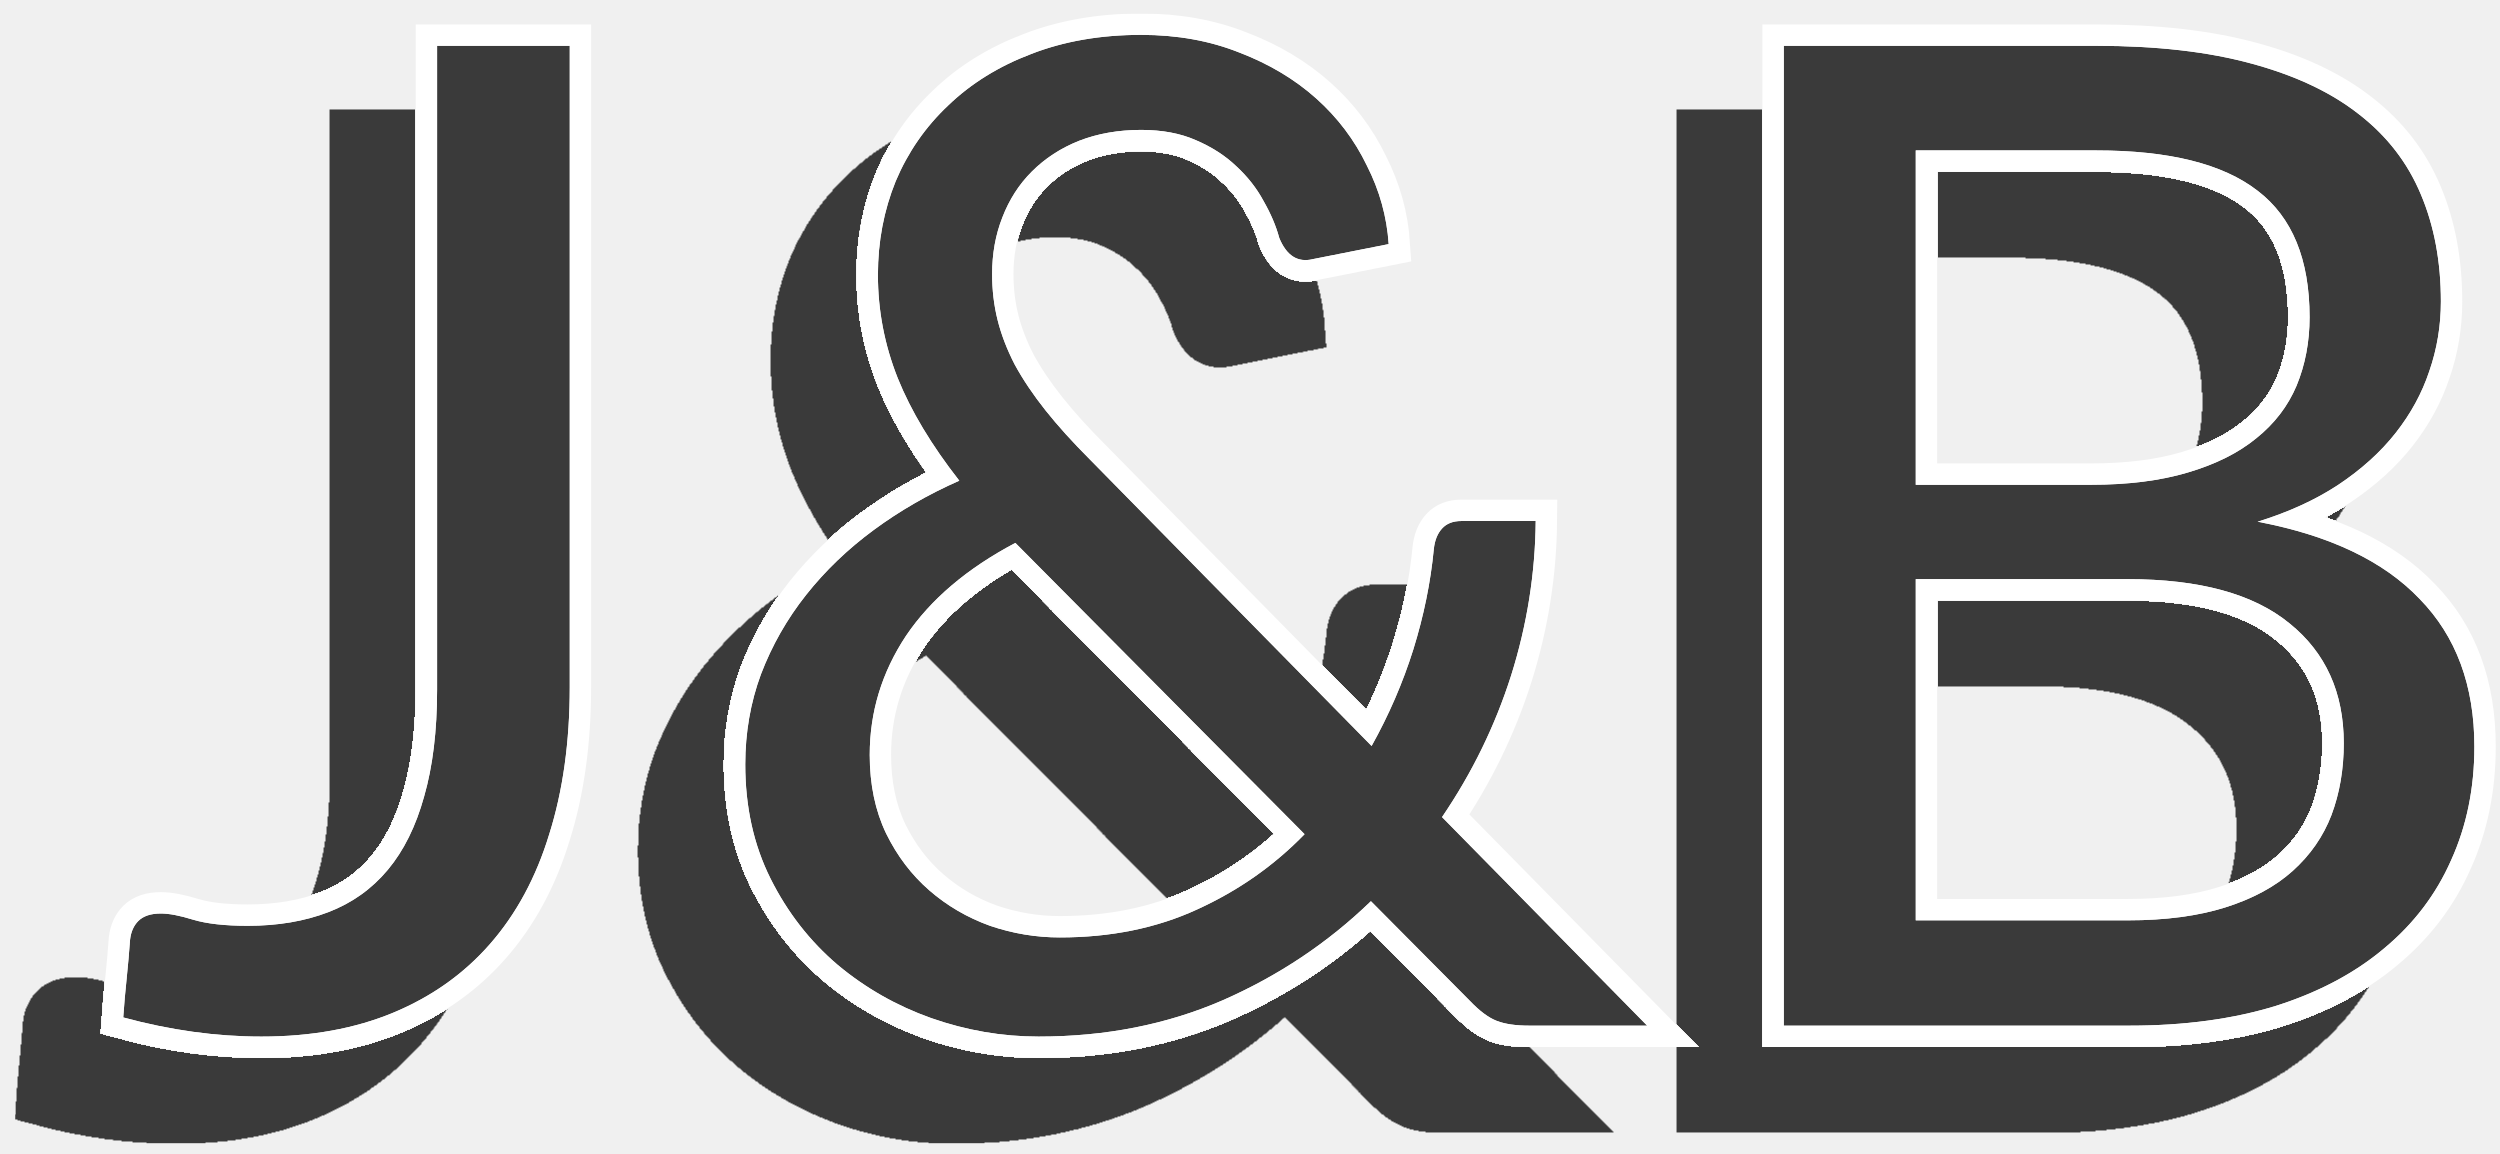
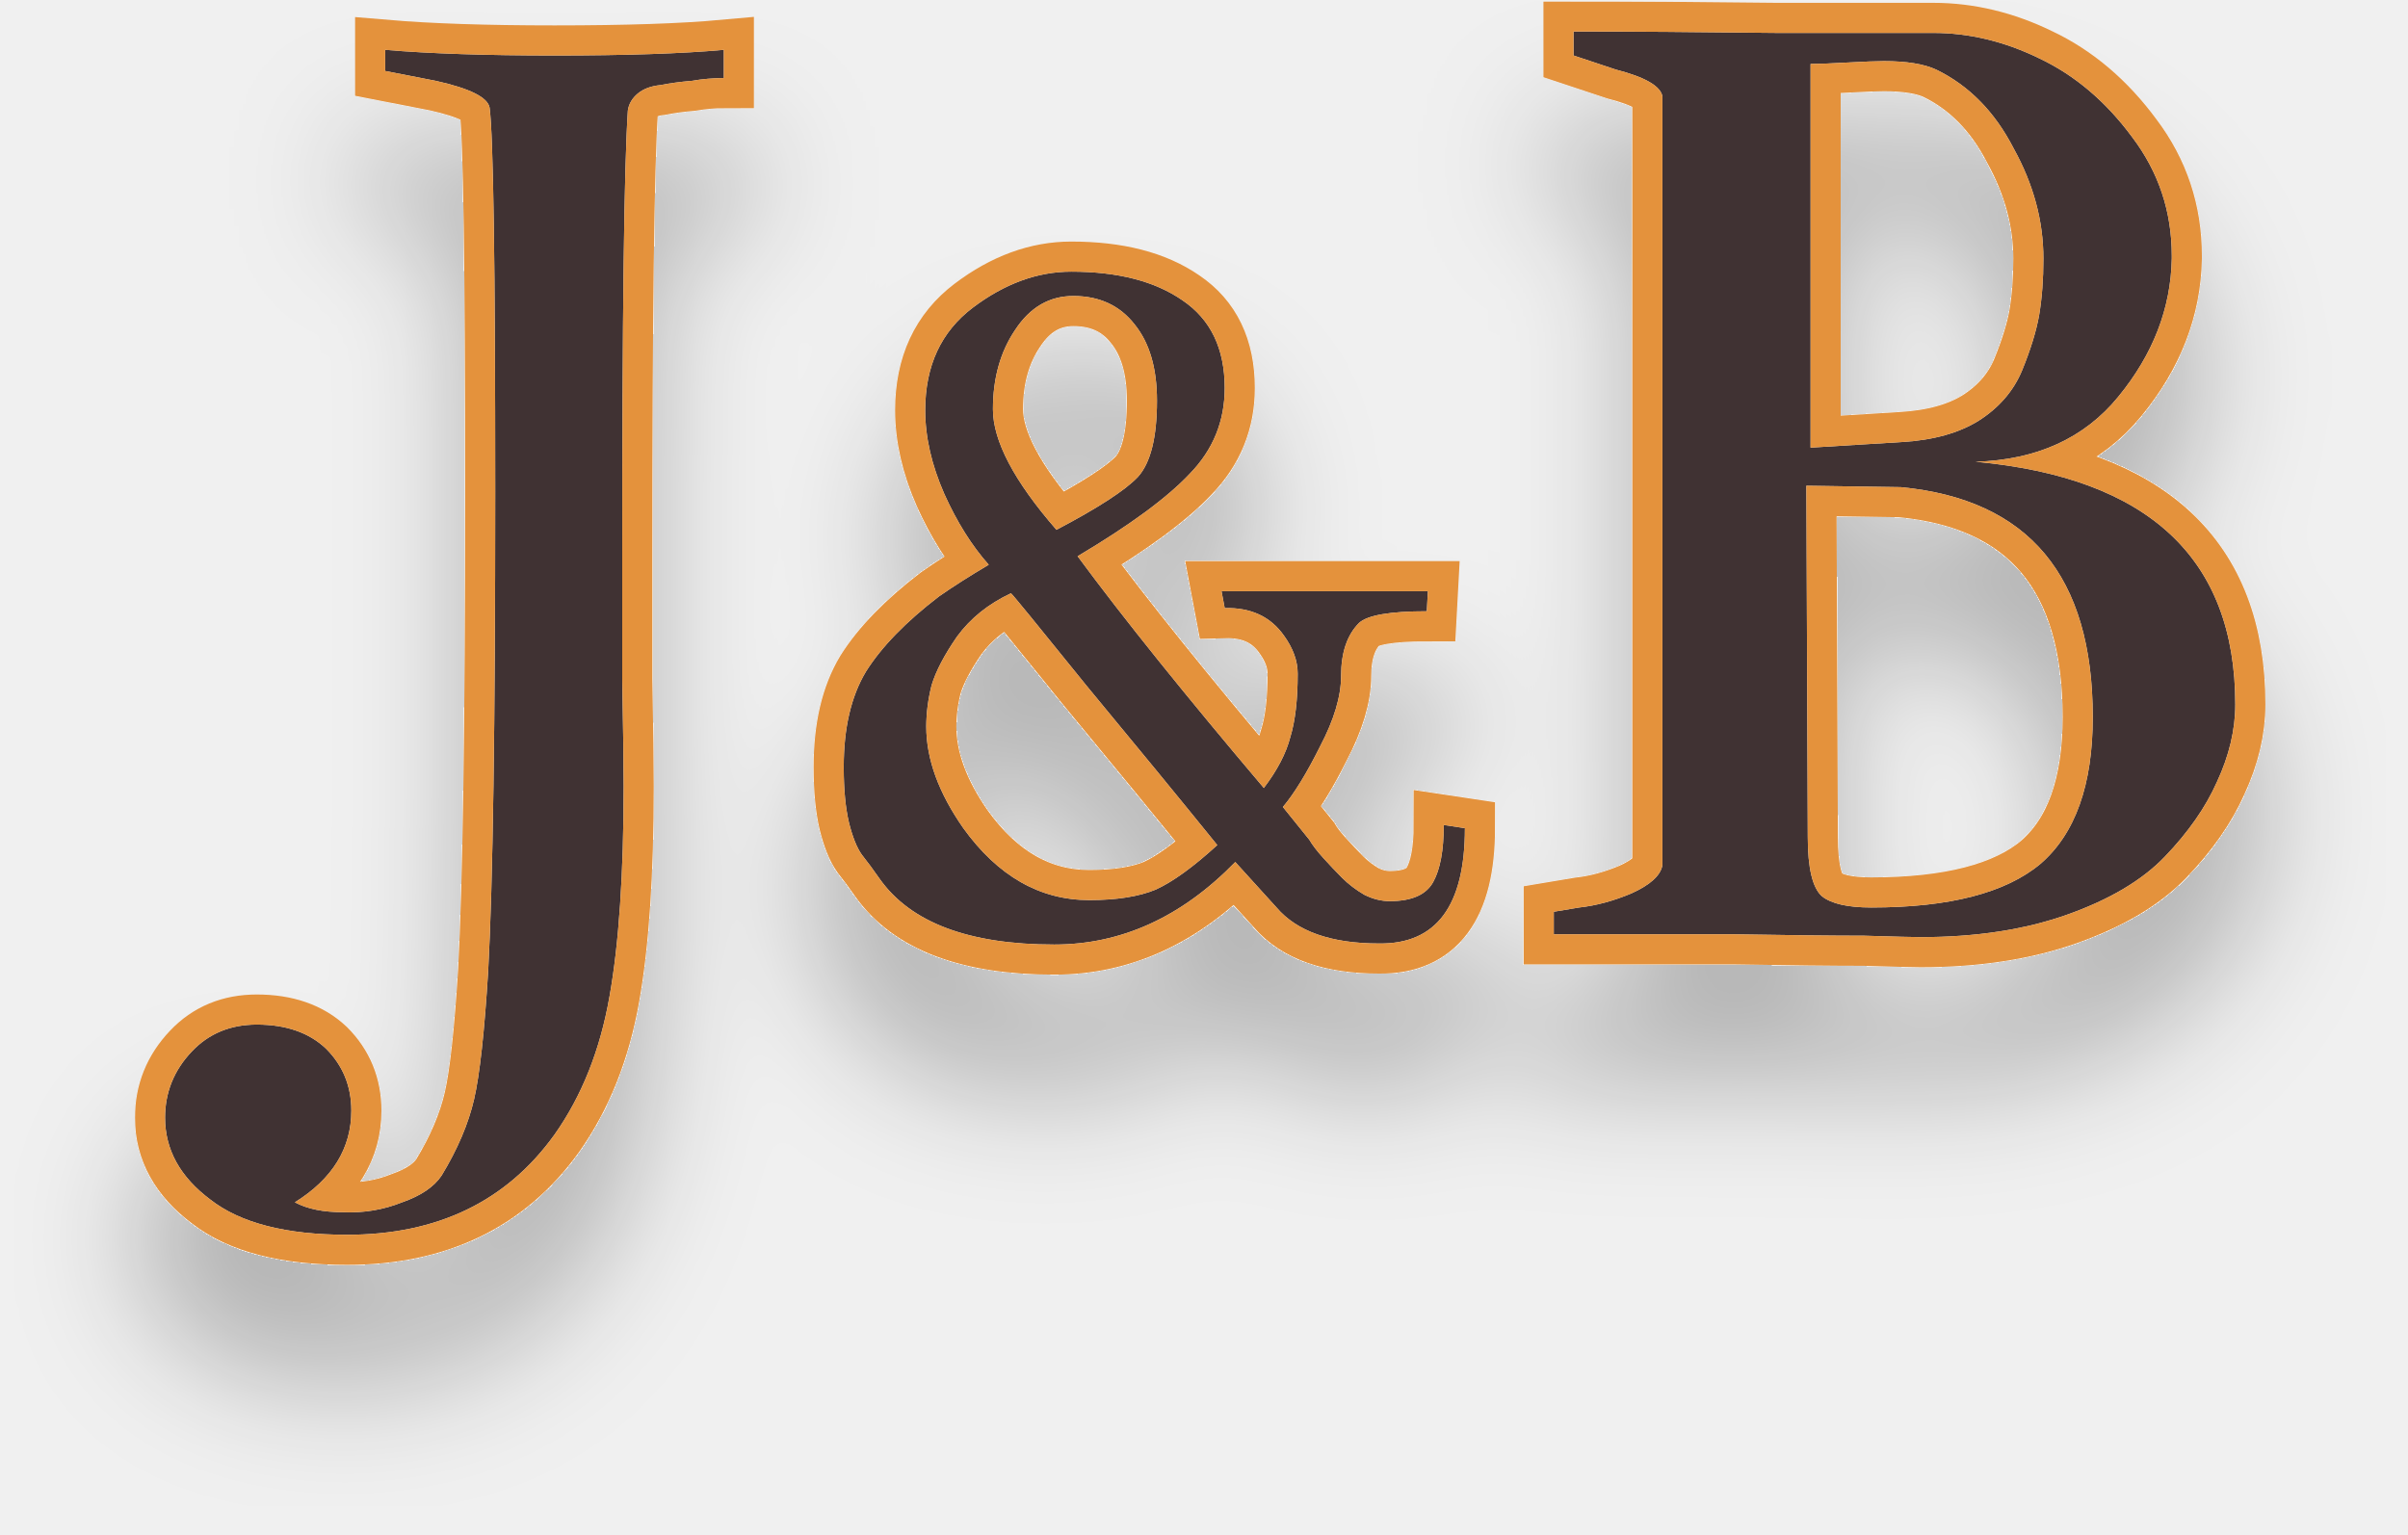
- <svg xmlns="http://www.w3.org/2000/svg" width="117" height="54" viewBox="0 0 117 54" fill="none">
-   <g filter="url(#filter0_d_101_8)">
-     <mask id="path-1-outside-1_101_8" maskUnits="userSpaceOnUse" x="3.768" y="0.632" width="114" height="49" fill="black">
-       <rect fill="white" x="3.768" y="0.632" width="114" height="49" />
-       <path d="M26.664 32.16C26.664 34.72 26.344 37.013 25.704 39.04C25.085 41.067 24.157 42.784 22.92 44.192C21.704 45.579 20.2 46.645 18.408 47.392C16.616 48.139 14.557 48.512 12.232 48.512C10.12 48.512 7.965 48.213 5.768 47.616C5.811 46.997 5.864 46.389 5.928 45.792C5.992 45.173 6.045 44.565 6.088 43.968C6.131 43.605 6.259 43.317 6.472 43.104C6.707 42.869 7.059 42.752 7.528 42.752C7.912 42.752 8.413 42.848 9.032 43.04C9.672 43.232 10.525 43.328 11.592 43.328C13 43.328 14.259 43.115 15.368 42.688C16.477 42.261 17.405 41.6 18.152 40.704C18.899 39.808 19.464 38.667 19.848 37.28C20.253 35.872 20.456 34.208 20.456 32.288V2.144H26.664V32.16Z" />
-       <path d="M47.519 25.408C45.257 26.603 43.55 28.053 42.398 29.76C41.268 31.467 40.703 33.323 40.703 35.328C40.703 36.715 40.959 37.941 41.471 39.008C41.983 40.053 42.654 40.939 43.486 41.664C44.319 42.389 45.268 42.944 46.334 43.328C47.401 43.691 48.489 43.872 49.599 43.872C51.988 43.872 54.132 43.435 56.031 42.56C57.95 41.685 59.625 40.512 61.054 39.04L47.519 25.408ZM77.087 48H71.55C70.932 48 70.43 47.925 70.046 47.776C69.662 47.627 69.246 47.317 68.799 46.848L64.159 42.176C62.153 44.117 59.839 45.664 57.215 46.816C54.612 47.947 51.742 48.512 48.606 48.512C46.9 48.512 45.225 48.224 43.583 47.648C41.961 47.072 40.5 46.24 39.199 45.152C37.897 44.043 36.852 42.699 36.062 41.12C35.273 39.541 34.879 37.76 34.879 35.776C34.879 34.283 35.124 32.875 35.614 31.552C36.127 30.208 36.831 28.971 37.727 27.84C38.623 26.709 39.678 25.696 40.895 24.8C42.111 23.904 43.444 23.136 44.895 22.496C43.593 20.832 42.633 19.232 42.014 17.696C41.396 16.139 41.087 14.528 41.087 12.864C41.087 11.307 41.364 9.845 41.919 8.48C42.495 7.115 43.316 5.931 44.383 4.928C45.449 3.904 46.74 3.104 48.255 2.528C49.791 1.931 51.508 1.632 53.407 1.632C55.092 1.632 56.628 1.909 58.014 2.464C59.401 2.997 60.596 3.712 61.599 4.608C62.601 5.504 63.391 6.549 63.967 7.744C64.564 8.917 64.905 10.144 64.99 11.424L61.438 12.128C60.734 12.299 60.212 11.968 59.87 11.136C59.721 10.581 59.476 10.005 59.135 9.408C58.815 8.811 58.388 8.267 57.855 7.776C57.343 7.285 56.713 6.88 55.967 6.56C55.241 6.24 54.388 6.08 53.407 6.08C52.34 6.08 51.369 6.251 50.495 6.592C49.641 6.933 48.905 7.413 48.286 8.032C47.689 8.629 47.23 9.344 46.91 10.176C46.59 10.987 46.431 11.872 46.431 12.832C46.431 13.579 46.516 14.293 46.687 14.976C46.857 15.659 47.124 16.352 47.486 17.056C47.87 17.76 48.35 18.475 48.926 19.2C49.502 19.925 50.196 20.693 51.007 21.504L64.191 34.912C65.001 33.461 65.652 31.957 66.142 30.4C66.633 28.821 66.953 27.253 67.103 25.696C67.145 25.291 67.273 24.971 67.487 24.736C67.7 24.501 67.999 24.384 68.382 24.384H71.871C71.849 26.837 71.465 29.248 70.719 31.616C69.972 33.963 68.894 36.171 67.487 38.24L77.087 48Z" />
-       <path d="M99.577 43.072C101.348 43.072 102.873 42.869 104.153 42.464C105.433 42.059 106.478 41.493 107.289 40.768C108.121 40.021 108.729 39.147 109.113 38.144C109.497 37.12 109.689 36 109.689 34.784C109.689 32.416 108.846 30.549 107.161 29.184C105.476 27.797 102.948 27.104 99.577 27.104H89.657V43.072H99.577ZM89.657 7.04V22.688H97.849C99.598 22.688 101.113 22.496 102.393 22.112C103.694 21.728 104.761 21.195 105.593 20.512C106.446 19.829 107.076 19.008 107.481 18.048C107.886 17.067 108.089 16 108.089 14.848C108.089 12.139 107.278 10.165 105.657 8.928C104.036 7.669 101.518 7.04 98.105 7.04H89.657ZM98.105 2.144C100.921 2.144 103.342 2.421 105.369 2.976C107.417 3.531 109.092 4.32 110.393 5.344C111.716 6.368 112.686 7.627 113.305 9.12C113.924 10.592 114.233 12.256 114.233 14.112C114.233 15.243 114.052 16.331 113.689 17.376C113.348 18.4 112.825 19.36 112.121 20.256C111.417 21.152 110.521 21.963 109.433 22.688C108.366 23.392 107.108 23.968 105.657 24.416C109.028 25.056 111.556 26.261 113.241 28.032C114.948 29.781 115.801 32.085 115.801 34.944C115.801 36.885 115.438 38.656 114.713 40.256C114.009 41.856 112.964 43.232 111.577 44.384C110.212 45.536 108.526 46.432 106.521 47.072C104.516 47.691 102.233 48 99.673 48H83.481V2.144H98.105Z" />
+ <svg xmlns="http://www.w3.org/2000/svg" width="80" height="51" viewBox="0 0 80 51" fill="none">
+   <g filter="url(#filter0_d_102_5)">
+     <mask id="path-1-outside-1_102_5" maskUnits="userSpaceOnUse" x="4.484" y="0.047" width="71" height="42" fill="black">
+       <rect fill="white" x="4.484" y="0.047" width="71" height="42" />
+       <path d="M20.859 3.672C20.734 5.547 20.672 10.516 20.672 18.578C20.672 19.578 20.672 20.906 20.672 22.562C20.703 24.219 20.719 25.406 20.719 26.125C20.719 29.031 20.562 31.359 20.25 33.109C19.938 34.891 19.328 36.422 18.422 37.703C16.828 39.922 14.531 41.031 11.531 41.031C9.5 41.031 7.984 40.641 6.984 39.859C5.984 39.109 5.484 38.203 5.484 37.141C5.484 36.297 5.781 35.562 6.375 34.938C6.938 34.344 7.656 34.047 8.531 34.047C9.5 34.047 10.266 34.312 10.828 34.844C11.391 35.406 11.672 36.094 11.672 36.906C11.672 38.156 11.047 39.172 9.797 39.953C10.203 40.172 10.734 40.281 11.391 40.281C12.078 40.312 12.734 40.203 13.359 39.953C13.984 39.734 14.422 39.438 14.672 39.062C15.203 38.188 15.562 37.344 15.75 36.531C15.938 35.719 16.094 34.297 16.219 32.266C16.375 29.391 16.453 24.078 16.453 16.328C16.453 8.797 16.391 4.547 16.266 3.578C16.203 3.234 15.609 2.938 14.484 2.688L12.797 2.359V1.656C14.266 1.781 16.141 1.844 18.422 1.844C20.797 1.844 22.672 1.781 24.047 1.656V2.594C23.703 2.594 23.344 2.625 22.969 2.688C22.594 2.719 22.25 2.766 21.938 2.828C21.625 2.859 21.375 2.953 21.188 3.109C21 3.266 20.891 3.453 20.859 3.672Z" />
+       <path d="M35.098 17.605C36.48 16.879 37.383 16.293 37.805 15.848C38.227 15.379 38.438 14.535 38.438 13.316C38.438 12.238 38.191 11.395 37.699 10.785C37.207 10.152 36.527 9.836 35.66 9.836C34.863 9.836 34.219 10.211 33.727 10.961C33.234 11.688 32.988 12.566 32.988 13.598C32.988 14.652 33.691 15.988 35.098 17.605ZM42.41 30.156L41.039 28.645C39.258 30.473 37.254 31.387 35.027 31.387C32.191 31.387 30.258 30.66 29.227 29.207C29.016 28.902 28.816 28.633 28.629 28.398C28.465 28.164 28.324 27.812 28.207 27.344C28.09 26.852 28.031 26.242 28.031 25.516C28.031 25.516 28.031 25.504 28.031 25.48C28.031 24.191 28.277 23.137 28.77 22.316C29.285 21.496 30.094 20.664 31.195 19.82C31.664 19.492 32.215 19.141 32.848 18.766C32.285 18.133 31.793 17.348 31.371 16.41C30.949 15.449 30.738 14.523 30.738 13.633C30.738 12.156 31.266 11.02 32.32 10.223C33.375 9.426 34.465 9.027 35.59 9.027C37.137 9.027 38.367 9.344 39.281 9.977C40.219 10.609 40.688 11.582 40.688 12.895C40.688 13.996 40.301 14.945 39.527 15.742C38.777 16.539 37.535 17.453 35.801 18.484C37.324 20.547 39.387 23.113 41.988 26.184C42.434 25.598 42.727 25.035 42.867 24.496C43.031 23.957 43.113 23.254 43.113 22.387C43.113 21.965 42.961 21.543 42.656 21.121C42.211 20.488 41.555 20.184 40.688 20.207L40.582 19.645H47.438L47.402 20.312C46.184 20.312 45.434 20.441 45.152 20.699C44.754 21.098 44.555 21.684 44.555 22.457C44.555 23.137 44.32 23.922 43.852 24.812C43.406 25.703 42.996 26.371 42.621 26.816L43.5 27.906C43.594 28.07 43.746 28.27 43.957 28.504C44.168 28.738 44.379 28.961 44.59 29.172C44.801 29.383 45.047 29.57 45.328 29.734C45.609 29.875 45.891 29.945 46.172 29.945C46.898 29.945 47.379 29.734 47.613 29.312C47.848 28.891 47.965 28.258 47.965 27.414L48.668 27.52C48.668 30.098 47.719 31.375 45.82 31.352C44.227 31.352 43.09 30.953 42.41 30.156ZM36.188 29.91C37.102 29.91 37.84 29.793 38.402 29.559C38.965 29.301 39.645 28.809 40.441 28.082C39.246 26.605 37.805 24.848 36.117 22.809C34.453 20.746 33.609 19.715 33.586 19.715C32.836 20.066 32.238 20.547 31.793 21.156C31.371 21.766 31.09 22.305 30.949 22.773C30.832 23.242 30.773 23.699 30.773 24.145C30.773 25.223 31.184 26.348 32.004 27.52C33.152 29.113 34.547 29.91 36.188 29.91Z" />
+       <path d="M60.152 2.125V14.875L63.199 14.688C64.231 14.625 65.074 14.391 65.731 13.984C66.418 13.547 66.902 12.984 67.184 12.297C67.465 11.609 67.652 11 67.746 10.469C67.84 9.906 67.887 9.281 67.887 8.594C67.887 7.344 67.559 6.125 66.902 4.938C66.277 3.719 65.418 2.844 64.324 2.312C63.918 2.125 63.34 2.031 62.59 2.031C62.34 2.031 61.934 2.047 61.371 2.078C60.809 2.109 60.402 2.125 60.152 2.125ZM74.262 23.406C74.262 24.25 74.059 25.109 73.652 25.984C73.277 26.828 72.699 27.656 71.918 28.469C71.168 29.25 70.09 29.891 68.684 30.391C67.277 30.891 65.652 31.141 63.809 31.141C63.59 31.141 62.965 31.125 61.934 31.094C60.902 31.094 59.465 31.078 57.621 31.047C55.777 31.047 53.777 31.047 51.621 31.047V30.297L52.465 30.156C53.027 30.094 53.605 29.938 54.199 29.688C54.824 29.406 55.168 29.094 55.23 28.75C55.23 27.188 55.23 24.172 55.23 19.703C55.23 15.234 55.23 11.969 55.23 9.906C55.23 6.625 55.23 4.391 55.23 3.203C55.168 2.859 54.652 2.562 53.684 2.312L52.277 1.844V1.047C54.121 1.047 56.371 1.062 59.027 1.094C61.715 1.094 63.449 1.094 64.231 1.094C65.418 1.094 66.59 1.375 67.746 1.938C68.934 2.5 69.965 3.375 70.84 4.562C71.715 5.719 72.152 7.031 72.152 8.5C72.152 8.531 72.152 8.562 72.152 8.594C72.121 10.25 71.527 11.781 70.371 13.188C69.246 14.562 67.668 15.281 65.637 15.344C71.387 15.875 74.262 18.562 74.262 23.406ZM60.012 16.141L60.059 27.812C60.059 28.844 60.215 29.5 60.527 29.781C60.84 30.031 61.387 30.156 62.168 30.156C64.762 30.156 66.637 29.672 67.793 28.703C68.949 27.703 69.527 26.078 69.527 23.828C69.527 19.141 67.402 16.594 63.152 16.188L60.012 16.141Z" />
    </mask>
-     <path d="M26.664 32.16C26.664 34.72 26.344 37.013 25.704 39.04C25.085 41.067 24.157 42.784 22.92 44.192C21.704 45.579 20.2 46.645 18.408 47.392C16.616 48.139 14.557 48.512 12.232 48.512C10.12 48.512 7.965 48.213 5.768 47.616C5.811 46.997 5.864 46.389 5.928 45.792C5.992 45.173 6.045 44.565 6.088 43.968C6.131 43.605 6.259 43.317 6.472 43.104C6.707 42.869 7.059 42.752 7.528 42.752C7.912 42.752 8.413 42.848 9.032 43.04C9.672 43.232 10.525 43.328 11.592 43.328C13 43.328 14.259 43.115 15.368 42.688C16.477 42.261 17.405 41.6 18.152 40.704C18.899 39.808 19.464 38.667 19.848 37.28C20.253 35.872 20.456 34.208 20.456 32.288V2.144H26.664V32.16Z" fill="#3A3A3A" />
-     <path d="M47.519 25.408C45.257 26.603 43.55 28.053 42.398 29.76C41.268 31.467 40.703 33.323 40.703 35.328C40.703 36.715 40.959 37.941 41.471 39.008C41.983 40.053 42.654 40.939 43.486 41.664C44.319 42.389 45.268 42.944 46.334 43.328C47.401 43.691 48.489 43.872 49.599 43.872C51.988 43.872 54.132 43.435 56.031 42.56C57.95 41.685 59.625 40.512 61.054 39.04L47.519 25.408ZM77.087 48H71.55C70.932 48 70.43 47.925 70.046 47.776C69.662 47.627 69.246 47.317 68.799 46.848L64.159 42.176C62.153 44.117 59.839 45.664 57.215 46.816C54.612 47.947 51.742 48.512 48.606 48.512C46.9 48.512 45.225 48.224 43.583 47.648C41.961 47.072 40.5 46.24 39.199 45.152C37.897 44.043 36.852 42.699 36.062 41.12C35.273 39.541 34.879 37.76 34.879 35.776C34.879 34.283 35.124 32.875 35.614 31.552C36.127 30.208 36.831 28.971 37.727 27.84C38.623 26.709 39.678 25.696 40.895 24.8C42.111 23.904 43.444 23.136 44.895 22.496C43.593 20.832 42.633 19.232 42.014 17.696C41.396 16.139 41.087 14.528 41.087 12.864C41.087 11.307 41.364 9.845 41.919 8.48C42.495 7.115 43.316 5.931 44.383 4.928C45.449 3.904 46.74 3.104 48.255 2.528C49.791 1.931 51.508 1.632 53.407 1.632C55.092 1.632 56.628 1.909 58.014 2.464C59.401 2.997 60.596 3.712 61.599 4.608C62.601 5.504 63.391 6.549 63.967 7.744C64.564 8.917 64.905 10.144 64.99 11.424L61.438 12.128C60.734 12.299 60.212 11.968 59.87 11.136C59.721 10.581 59.476 10.005 59.135 9.408C58.815 8.811 58.388 8.267 57.855 7.776C57.343 7.285 56.713 6.88 55.967 6.56C55.241 6.24 54.388 6.08 53.407 6.08C52.34 6.08 51.369 6.251 50.495 6.592C49.641 6.933 48.905 7.413 48.286 8.032C47.689 8.629 47.23 9.344 46.91 10.176C46.59 10.987 46.431 11.872 46.431 12.832C46.431 13.579 46.516 14.293 46.687 14.976C46.857 15.659 47.124 16.352 47.486 17.056C47.87 17.76 48.35 18.475 48.926 19.2C49.502 19.925 50.196 20.693 51.007 21.504L64.191 34.912C65.001 33.461 65.652 31.957 66.142 30.4C66.633 28.821 66.953 27.253 67.103 25.696C67.145 25.291 67.273 24.971 67.487 24.736C67.7 24.501 67.999 24.384 68.382 24.384H71.871C71.849 26.837 71.465 29.248 70.719 31.616C69.972 33.963 68.894 36.171 67.487 38.24L77.087 48Z" fill="#3A3A3A" />
-     <path d="M99.577 43.072C101.348 43.072 102.873 42.869 104.153 42.464C105.433 42.059 106.478 41.493 107.289 40.768C108.121 40.021 108.729 39.147 109.113 38.144C109.497 37.12 109.689 36 109.689 34.784C109.689 32.416 108.846 30.549 107.161 29.184C105.476 27.797 102.948 27.104 99.577 27.104H89.657V43.072H99.577ZM89.657 7.04V22.688H97.849C99.598 22.688 101.113 22.496 102.393 22.112C103.694 21.728 104.761 21.195 105.593 20.512C106.446 19.829 107.076 19.008 107.481 18.048C107.886 17.067 108.089 16 108.089 14.848C108.089 12.139 107.278 10.165 105.657 8.928C104.036 7.669 101.518 7.04 98.105 7.04H89.657ZM98.105 2.144C100.921 2.144 103.342 2.421 105.369 2.976C107.417 3.531 109.092 4.32 110.393 5.344C111.716 6.368 112.686 7.627 113.305 9.12C113.924 10.592 114.233 12.256 114.233 14.112C114.233 15.243 114.052 16.331 113.689 17.376C113.348 18.4 112.825 19.36 112.121 20.256C111.417 21.152 110.521 21.963 109.433 22.688C108.366 23.392 107.108 23.968 105.657 24.416C109.028 25.056 111.556 26.261 113.241 28.032C114.948 29.781 115.801 32.085 115.801 34.944C115.801 36.885 115.438 38.656 114.713 40.256C114.009 41.856 112.964 43.232 111.577 44.384C110.212 45.536 108.526 46.432 106.521 47.072C104.516 47.691 102.233 48 99.673 48H83.481V2.144H98.105Z" fill="#3A3A3A" />
-     <path d="M26.664 32.16C26.664 34.72 26.344 37.013 25.704 39.04C25.085 41.067 24.157 42.784 22.92 44.192C21.704 45.579 20.2 46.645 18.408 47.392C16.616 48.139 14.557 48.512 12.232 48.512C10.12 48.512 7.965 48.213 5.768 47.616C5.811 46.997 5.864 46.389 5.928 45.792C5.992 45.173 6.045 44.565 6.088 43.968C6.131 43.605 6.259 43.317 6.472 43.104C6.707 42.869 7.059 42.752 7.528 42.752C7.912 42.752 8.413 42.848 9.032 43.04C9.672 43.232 10.525 43.328 11.592 43.328C13 43.328 14.259 43.115 15.368 42.688C16.477 42.261 17.405 41.6 18.152 40.704C18.899 39.808 19.464 38.667 19.848 37.28C20.253 35.872 20.456 34.208 20.456 32.288V2.144H26.664V32.16Z" stroke="white" stroke-width="2" mask="url(#path-1-outside-1_101_8)" />
-     <path d="M47.519 25.408C45.257 26.603 43.55 28.053 42.398 29.76C41.268 31.467 40.703 33.323 40.703 35.328C40.703 36.715 40.959 37.941 41.471 39.008C41.983 40.053 42.654 40.939 43.486 41.664C44.319 42.389 45.268 42.944 46.334 43.328C47.401 43.691 48.489 43.872 49.599 43.872C51.988 43.872 54.132 43.435 56.031 42.56C57.95 41.685 59.625 40.512 61.054 39.04L47.519 25.408ZM77.087 48H71.55C70.932 48 70.43 47.925 70.046 47.776C69.662 47.627 69.246 47.317 68.799 46.848L64.159 42.176C62.153 44.117 59.839 45.664 57.215 46.816C54.612 47.947 51.742 48.512 48.606 48.512C46.9 48.512 45.225 48.224 43.583 47.648C41.961 47.072 40.5 46.24 39.199 45.152C37.897 44.043 36.852 42.699 36.062 41.12C35.273 39.541 34.879 37.76 34.879 35.776C34.879 34.283 35.124 32.875 35.614 31.552C36.127 30.208 36.831 28.971 37.727 27.84C38.623 26.709 39.678 25.696 40.895 24.8C42.111 23.904 43.444 23.136 44.895 22.496C43.593 20.832 42.633 19.232 42.014 17.696C41.396 16.139 41.087 14.528 41.087 12.864C41.087 11.307 41.364 9.845 41.919 8.48C42.495 7.115 43.316 5.931 44.383 4.928C45.449 3.904 46.74 3.104 48.255 2.528C49.791 1.931 51.508 1.632 53.407 1.632C55.092 1.632 56.628 1.909 58.014 2.464C59.401 2.997 60.596 3.712 61.599 4.608C62.601 5.504 63.391 6.549 63.967 7.744C64.564 8.917 64.905 10.144 64.99 11.424L61.438 12.128C60.734 12.299 60.212 11.968 59.87 11.136C59.721 10.581 59.476 10.005 59.135 9.408C58.815 8.811 58.388 8.267 57.855 7.776C57.343 7.285 56.713 6.88 55.967 6.56C55.241 6.24 54.388 6.08 53.407 6.08C52.34 6.08 51.369 6.251 50.495 6.592C49.641 6.933 48.905 7.413 48.286 8.032C47.689 8.629 47.23 9.344 46.91 10.176C46.59 10.987 46.431 11.872 46.431 12.832C46.431 13.579 46.516 14.293 46.687 14.976C46.857 15.659 47.124 16.352 47.486 17.056C47.87 17.76 48.35 18.475 48.926 19.2C49.502 19.925 50.196 20.693 51.007 21.504L64.191 34.912C65.001 33.461 65.652 31.957 66.142 30.4C66.633 28.821 66.953 27.253 67.103 25.696C67.145 25.291 67.273 24.971 67.487 24.736C67.7 24.501 67.999 24.384 68.382 24.384H71.871C71.849 26.837 71.465 29.248 70.719 31.616C69.972 33.963 68.894 36.171 67.487 38.24L77.087 48Z" stroke="white" stroke-width="2" mask="url(#path-1-outside-1_101_8)" />
-     <path d="M99.577 43.072C101.348 43.072 102.873 42.869 104.153 42.464C105.433 42.059 106.478 41.493 107.289 40.768C108.121 40.021 108.729 39.147 109.113 38.144C109.497 37.12 109.689 36 109.689 34.784C109.689 32.416 108.846 30.549 107.161 29.184C105.476 27.797 102.948 27.104 99.577 27.104H89.657V43.072H99.577ZM89.657 7.04V22.688H97.849C99.598 22.688 101.113 22.496 102.393 22.112C103.694 21.728 104.761 21.195 105.593 20.512C106.446 19.829 107.076 19.008 107.481 18.048C107.886 17.067 108.089 16 108.089 14.848C108.089 12.139 107.278 10.165 105.657 8.928C104.036 7.669 101.518 7.04 98.105 7.04H89.657ZM98.105 2.144C100.921 2.144 103.342 2.421 105.369 2.976C107.417 3.531 109.092 4.32 110.393 5.344C111.716 6.368 112.686 7.627 113.305 9.12C113.924 10.592 114.233 12.256 114.233 14.112C114.233 15.243 114.052 16.331 113.689 17.376C113.348 18.4 112.825 19.36 112.121 20.256C111.417 21.152 110.521 21.963 109.433 22.688C108.366 23.392 107.108 23.968 105.657 24.416C109.028 25.056 111.556 26.261 113.241 28.032C114.948 29.781 115.801 32.085 115.801 34.944C115.801 36.885 115.438 38.656 114.713 40.256C114.009 41.856 112.964 43.232 111.577 44.384C110.212 45.536 108.526 46.432 106.521 47.072C104.516 47.691 102.233 48 99.673 48H83.481V2.144H98.105Z" stroke="white" stroke-width="2" mask="url(#path-1-outside-1_101_8)" />
+     <path d="M20.859 3.672C20.734 5.547 20.672 10.516 20.672 18.578C20.672 19.578 20.672 20.906 20.672 22.562C20.703 24.219 20.719 25.406 20.719 26.125C20.719 29.031 20.562 31.359 20.25 33.109C19.938 34.891 19.328 36.422 18.422 37.703C16.828 39.922 14.531 41.031 11.531 41.031C9.5 41.031 7.984 40.641 6.984 39.859C5.984 39.109 5.484 38.203 5.484 37.141C5.484 36.297 5.781 35.562 6.375 34.938C6.938 34.344 7.656 34.047 8.531 34.047C9.5 34.047 10.266 34.312 10.828 34.844C11.391 35.406 11.672 36.094 11.672 36.906C11.672 38.156 11.047 39.172 9.797 39.953C10.203 40.172 10.734 40.281 11.391 40.281C12.078 40.312 12.734 40.203 13.359 39.953C13.984 39.734 14.422 39.438 14.672 39.062C15.203 38.188 15.562 37.344 15.75 36.531C15.938 35.719 16.094 34.297 16.219 32.266C16.375 29.391 16.453 24.078 16.453 16.328C16.453 8.797 16.391 4.547 16.266 3.578C16.203 3.234 15.609 2.938 14.484 2.688L12.797 2.359V1.656C14.266 1.781 16.141 1.844 18.422 1.844C20.797 1.844 22.672 1.781 24.047 1.656V2.594C23.703 2.594 23.344 2.625 22.969 2.688C22.594 2.719 22.25 2.766 21.938 2.828C21.625 2.859 21.375 2.953 21.188 3.109C21 3.266 20.891 3.453 20.859 3.672Z" fill="#403233" />
+     <path d="M35.098 17.605C36.48 16.879 37.383 16.293 37.805 15.848C38.227 15.379 38.438 14.535 38.438 13.316C38.438 12.238 38.191 11.395 37.699 10.785C37.207 10.152 36.527 9.836 35.66 9.836C34.863 9.836 34.219 10.211 33.727 10.961C33.234 11.688 32.988 12.566 32.988 13.598C32.988 14.652 33.691 15.988 35.098 17.605ZM42.41 30.156L41.039 28.645C39.258 30.473 37.254 31.387 35.027 31.387C32.191 31.387 30.258 30.66 29.227 29.207C29.016 28.902 28.816 28.633 28.629 28.398C28.465 28.164 28.324 27.812 28.207 27.344C28.09 26.852 28.031 26.242 28.031 25.516C28.031 25.516 28.031 25.504 28.031 25.48C28.031 24.191 28.277 23.137 28.77 22.316C29.285 21.496 30.094 20.664 31.195 19.82C31.664 19.492 32.215 19.141 32.848 18.766C32.285 18.133 31.793 17.348 31.371 16.41C30.949 15.449 30.738 14.523 30.738 13.633C30.738 12.156 31.266 11.02 32.32 10.223C33.375 9.426 34.465 9.027 35.59 9.027C37.137 9.027 38.367 9.344 39.281 9.977C40.219 10.609 40.688 11.582 40.688 12.895C40.688 13.996 40.301 14.945 39.527 15.742C38.777 16.539 37.535 17.453 35.801 18.484C37.324 20.547 39.387 23.113 41.988 26.184C42.434 25.598 42.727 25.035 42.867 24.496C43.031 23.957 43.113 23.254 43.113 22.387C43.113 21.965 42.961 21.543 42.656 21.121C42.211 20.488 41.555 20.184 40.688 20.207L40.582 19.645H47.438L47.402 20.312C46.184 20.312 45.434 20.441 45.152 20.699C44.754 21.098 44.555 21.684 44.555 22.457C44.555 23.137 44.32 23.922 43.852 24.812C43.406 25.703 42.996 26.371 42.621 26.816L43.5 27.906C43.594 28.07 43.746 28.27 43.957 28.504C44.168 28.738 44.379 28.961 44.59 29.172C44.801 29.383 45.047 29.57 45.328 29.734C45.609 29.875 45.891 29.945 46.172 29.945C46.898 29.945 47.379 29.734 47.613 29.312C47.848 28.891 47.965 28.258 47.965 27.414L48.668 27.52C48.668 30.098 47.719 31.375 45.82 31.352C44.227 31.352 43.09 30.953 42.41 30.156ZM36.188 29.91C37.102 29.91 37.84 29.793 38.402 29.559C38.965 29.301 39.645 28.809 40.441 28.082C39.246 26.605 37.805 24.848 36.117 22.809C34.453 20.746 33.609 19.715 33.586 19.715C32.836 20.066 32.238 20.547 31.793 21.156C31.371 21.766 31.09 22.305 30.949 22.773C30.832 23.242 30.773 23.699 30.773 24.145C30.773 25.223 31.184 26.348 32.004 27.52C33.152 29.113 34.547 29.91 36.188 29.91Z" fill="#403233" />
+     <path d="M60.152 2.125V14.875L63.199 14.688C64.231 14.625 65.074 14.391 65.731 13.984C66.418 13.547 66.902 12.984 67.184 12.297C67.465 11.609 67.652 11 67.746 10.469C67.84 9.906 67.887 9.281 67.887 8.594C67.887 7.344 67.559 6.125 66.902 4.938C66.277 3.719 65.418 2.844 64.324 2.312C63.918 2.125 63.34 2.031 62.59 2.031C62.34 2.031 61.934 2.047 61.371 2.078C60.809 2.109 60.402 2.125 60.152 2.125ZM74.262 23.406C74.262 24.25 74.059 25.109 73.652 25.984C73.277 26.828 72.699 27.656 71.918 28.469C71.168 29.25 70.09 29.891 68.684 30.391C67.277 30.891 65.652 31.141 63.809 31.141C63.59 31.141 62.965 31.125 61.934 31.094C60.902 31.094 59.465 31.078 57.621 31.047C55.777 31.047 53.777 31.047 51.621 31.047V30.297L52.465 30.156C53.027 30.094 53.605 29.938 54.199 29.688C54.824 29.406 55.168 29.094 55.23 28.75C55.23 27.188 55.23 24.172 55.23 19.703C55.23 15.234 55.23 11.969 55.23 9.906C55.23 6.625 55.23 4.391 55.23 3.203C55.168 2.859 54.652 2.562 53.684 2.312L52.277 1.844V1.047C54.121 1.047 56.371 1.062 59.027 1.094C61.715 1.094 63.449 1.094 64.231 1.094C65.418 1.094 66.59 1.375 67.746 1.938C68.934 2.5 69.965 3.375 70.84 4.562C71.715 5.719 72.152 7.031 72.152 8.5C72.152 8.531 72.152 8.562 72.152 8.594C72.121 10.25 71.527 11.781 70.371 13.188C69.246 14.562 67.668 15.281 65.637 15.344C71.387 15.875 74.262 18.562 74.262 23.406ZM60.012 16.141L60.059 27.812C60.059 28.844 60.215 29.5 60.527 29.781C60.84 30.031 61.387 30.156 62.168 30.156C64.762 30.156 66.637 29.672 67.793 28.703C68.949 27.703 69.527 26.078 69.527 23.828C69.527 19.141 67.402 16.594 63.152 16.188L60.012 16.141Z" fill="#403233" />
+     <path d="M20.859 3.672C20.734 5.547 20.672 10.516 20.672 18.578C20.672 19.578 20.672 20.906 20.672 22.562C20.703 24.219 20.719 25.406 20.719 26.125C20.719 29.031 20.562 31.359 20.25 33.109C19.938 34.891 19.328 36.422 18.422 37.703C16.828 39.922 14.531 41.031 11.531 41.031C9.5 41.031 7.984 40.641 6.984 39.859C5.984 39.109 5.484 38.203 5.484 37.141C5.484 36.297 5.781 35.562 6.375 34.938C6.938 34.344 7.656 34.047 8.531 34.047C9.5 34.047 10.266 34.312 10.828 34.844C11.391 35.406 11.672 36.094 11.672 36.906C11.672 38.156 11.047 39.172 9.797 39.953C10.203 40.172 10.734 40.281 11.391 40.281C12.078 40.312 12.734 40.203 13.359 39.953C13.984 39.734 14.422 39.438 14.672 39.062C15.203 38.188 15.562 37.344 15.75 36.531C15.938 35.719 16.094 34.297 16.219 32.266C16.375 29.391 16.453 24.078 16.453 16.328C16.453 8.797 16.391 4.547 16.266 3.578C16.203 3.234 15.609 2.938 14.484 2.688L12.797 2.359V1.656C14.266 1.781 16.141 1.844 18.422 1.844C20.797 1.844 22.672 1.781 24.047 1.656V2.594C23.703 2.594 23.344 2.625 22.969 2.688C22.594 2.719 22.25 2.766 21.938 2.828C21.625 2.859 21.375 2.953 21.188 3.109C21 3.266 20.891 3.453 20.859 3.672Z" stroke="#E4923C" stroke-width="2" mask="url(#path-1-outside-1_102_5)" />
+     <path d="M35.098 17.605C36.48 16.879 37.383 16.293 37.805 15.848C38.227 15.379 38.438 14.535 38.438 13.316C38.438 12.238 38.191 11.395 37.699 10.785C37.207 10.152 36.527 9.836 35.66 9.836C34.863 9.836 34.219 10.211 33.727 10.961C33.234 11.688 32.988 12.566 32.988 13.598C32.988 14.652 33.691 15.988 35.098 17.605ZM42.41 30.156L41.039 28.645C39.258 30.473 37.254 31.387 35.027 31.387C32.191 31.387 30.258 30.66 29.227 29.207C29.016 28.902 28.816 28.633 28.629 28.398C28.465 28.164 28.324 27.812 28.207 27.344C28.09 26.852 28.031 26.242 28.031 25.516C28.031 25.516 28.031 25.504 28.031 25.48C28.031 24.191 28.277 23.137 28.77 22.316C29.285 21.496 30.094 20.664 31.195 19.82C31.664 19.492 32.215 19.141 32.848 18.766C32.285 18.133 31.793 17.348 31.371 16.41C30.949 15.449 30.738 14.523 30.738 13.633C30.738 12.156 31.266 11.02 32.32 10.223C33.375 9.426 34.465 9.027 35.59 9.027C37.137 9.027 38.367 9.344 39.281 9.977C40.219 10.609 40.688 11.582 40.688 12.895C40.688 13.996 40.301 14.945 39.527 15.742C38.777 16.539 37.535 17.453 35.801 18.484C37.324 20.547 39.387 23.113 41.988 26.184C42.434 25.598 42.727 25.035 42.867 24.496C43.031 23.957 43.113 23.254 43.113 22.387C43.113 21.965 42.961 21.543 42.656 21.121C42.211 20.488 41.555 20.184 40.688 20.207L40.582 19.645H47.438L47.402 20.312C46.184 20.312 45.434 20.441 45.152 20.699C44.754 21.098 44.555 21.684 44.555 22.457C44.555 23.137 44.32 23.922 43.852 24.812C43.406 25.703 42.996 26.371 42.621 26.816L43.5 27.906C43.594 28.07 43.746 28.27 43.957 28.504C44.168 28.738 44.379 28.961 44.59 29.172C44.801 29.383 45.047 29.57 45.328 29.734C45.609 29.875 45.891 29.945 46.172 29.945C46.898 29.945 47.379 29.734 47.613 29.312C47.848 28.891 47.965 28.258 47.965 27.414L48.668 27.52C48.668 30.098 47.719 31.375 45.82 31.352C44.227 31.352 43.09 30.953 42.41 30.156ZM36.188 29.91C37.102 29.91 37.84 29.793 38.402 29.559C38.965 29.301 39.645 28.809 40.441 28.082C39.246 26.605 37.805 24.848 36.117 22.809C34.453 20.746 33.609 19.715 33.586 19.715C32.836 20.066 32.238 20.547 31.793 21.156C31.371 21.766 31.09 22.305 30.949 22.773C30.832 23.242 30.773 23.699 30.773 24.145C30.773 25.223 31.184 26.348 32.004 27.52C33.152 29.113 34.547 29.91 36.188 29.91Z" stroke="#E4923C" stroke-width="2" mask="url(#path-1-outside-1_102_5)" />
+     <path d="M60.152 2.125V14.875L63.199 14.688C64.231 14.625 65.074 14.391 65.731 13.984C66.418 13.547 66.902 12.984 67.184 12.297C67.465 11.609 67.652 11 67.746 10.469C67.84 9.906 67.887 9.281 67.887 8.594C67.887 7.344 67.559 6.125 66.902 4.938C66.277 3.719 65.418 2.844 64.324 2.312C63.918 2.125 63.34 2.031 62.59 2.031C62.34 2.031 61.934 2.047 61.371 2.078C60.809 2.109 60.402 2.125 60.152 2.125ZM74.262 23.406C74.262 24.25 74.059 25.109 73.652 25.984C73.277 26.828 72.699 27.656 71.918 28.469C71.168 29.25 70.09 29.891 68.684 30.391C67.277 30.891 65.652 31.141 63.809 31.141C63.59 31.141 62.965 31.125 61.934 31.094C60.902 31.094 59.465 31.078 57.621 31.047C55.777 31.047 53.777 31.047 51.621 31.047V30.297L52.465 30.156C53.027 30.094 53.605 29.938 54.199 29.688C54.824 29.406 55.168 29.094 55.23 28.75C55.23 27.188 55.23 24.172 55.23 19.703C55.23 15.234 55.23 11.969 55.23 9.906C55.23 6.625 55.23 4.391 55.23 3.203C55.168 2.859 54.652 2.562 53.684 2.312L52.277 1.844V1.047C54.121 1.047 56.371 1.062 59.027 1.094C61.715 1.094 63.449 1.094 64.231 1.094C65.418 1.094 66.59 1.375 67.746 1.938C68.934 2.5 69.965 3.375 70.84 4.562C71.715 5.719 72.152 7.031 72.152 8.5C72.152 8.531 72.152 8.562 72.152 8.594C72.121 10.25 71.527 11.781 70.371 13.188C69.246 14.562 67.668 15.281 65.637 15.344C71.387 15.875 74.262 18.562 74.262 23.406ZM60.012 16.141L60.059 27.812C60.059 28.844 60.215 29.5 60.527 29.781C60.84 30.031 61.387 30.156 62.168 30.156C64.762 30.156 66.637 29.672 67.793 28.703C68.949 27.703 69.527 26.078 69.527 23.828C69.527 19.141 67.402 16.594 63.152 16.188L60.012 16.141Z" stroke="#E4923C" stroke-width="2" mask="url(#path-1-outside-1_102_5)" />
  </g>
  <defs>
-     <filter id="filter0_d_101_8" x="0.714" y="0.632" width="116.087" height="52.88" filterUnits="userSpaceOnUse" color-interpolation-filters="sRGB">
+     <filter id="filter0_d_102_5" x="0.484" y="0.047" width="78.777" height="49.984" filterUnits="userSpaceOnUse" color-interpolation-filters="sRGB">
      <feFlood flood-opacity="0" result="BackgroundImageFix" />
      <feColorMatrix in="SourceAlpha" type="matrix" values="0 0 0 0 0 0 0 0 0 0 0 0 0 0 0 0 0 0 127 0" result="hardAlpha" />
-       <feOffset dx="-4" dy="4" />
+       <feOffset dy="4" />
+       <feGaussianBlur stdDeviation="2" />
      <feComposite in2="hardAlpha" operator="out" />
-       <feColorMatrix type="matrix" values="0 0 0 0 0.227 0 0 0 0 0.227 0 0 0 0 0.227 0 0 0 1 0" />
-       <feBlend mode="normal" in2="BackgroundImageFix" result="effect1_dropShadow_101_8" />
-       <feBlend mode="normal" in="SourceGraphic" in2="effect1_dropShadow_101_8" result="shape" />
+       <feColorMatrix type="matrix" values="0 0 0 0 0 0 0 0 0 0 0 0 0 0 0 0 0 0 0.25 0" />
+       <feBlend mode="normal" in2="BackgroundImageFix" result="effect1_dropShadow_102_5" />
+       <feBlend mode="normal" in="SourceGraphic" in2="effect1_dropShadow_102_5" result="shape" />
    </filter>
  </defs>
</svg>
